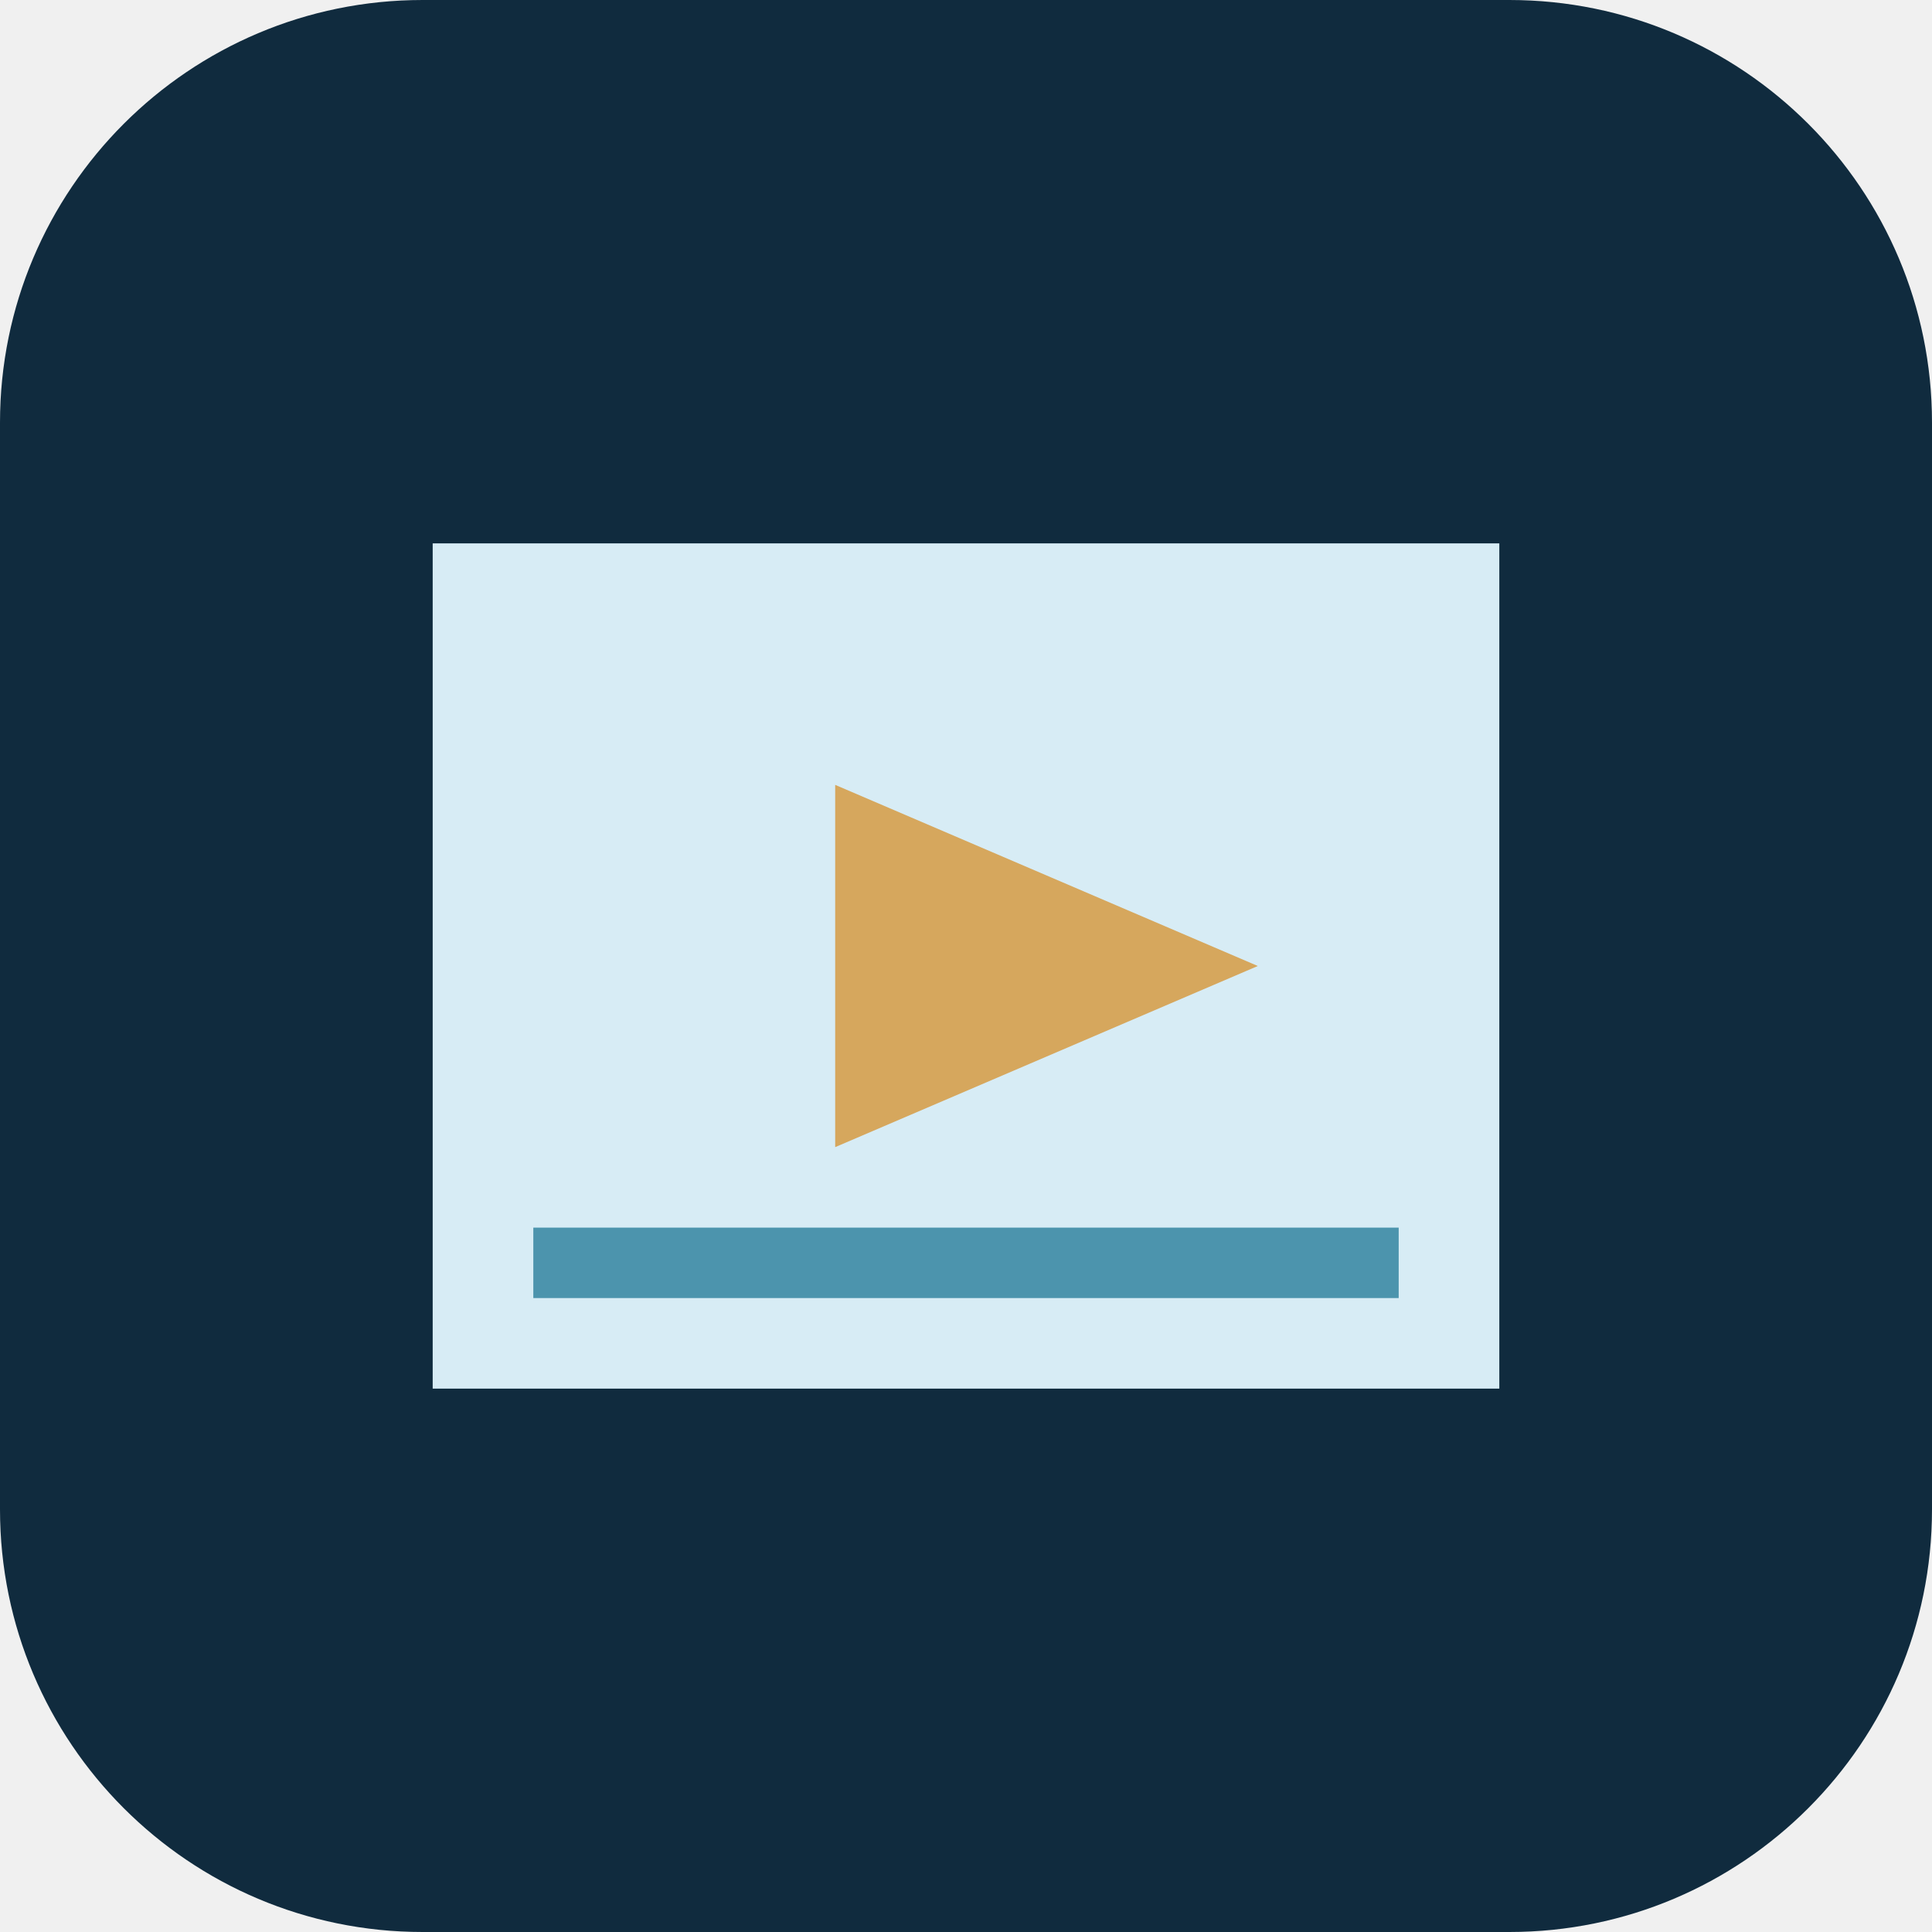
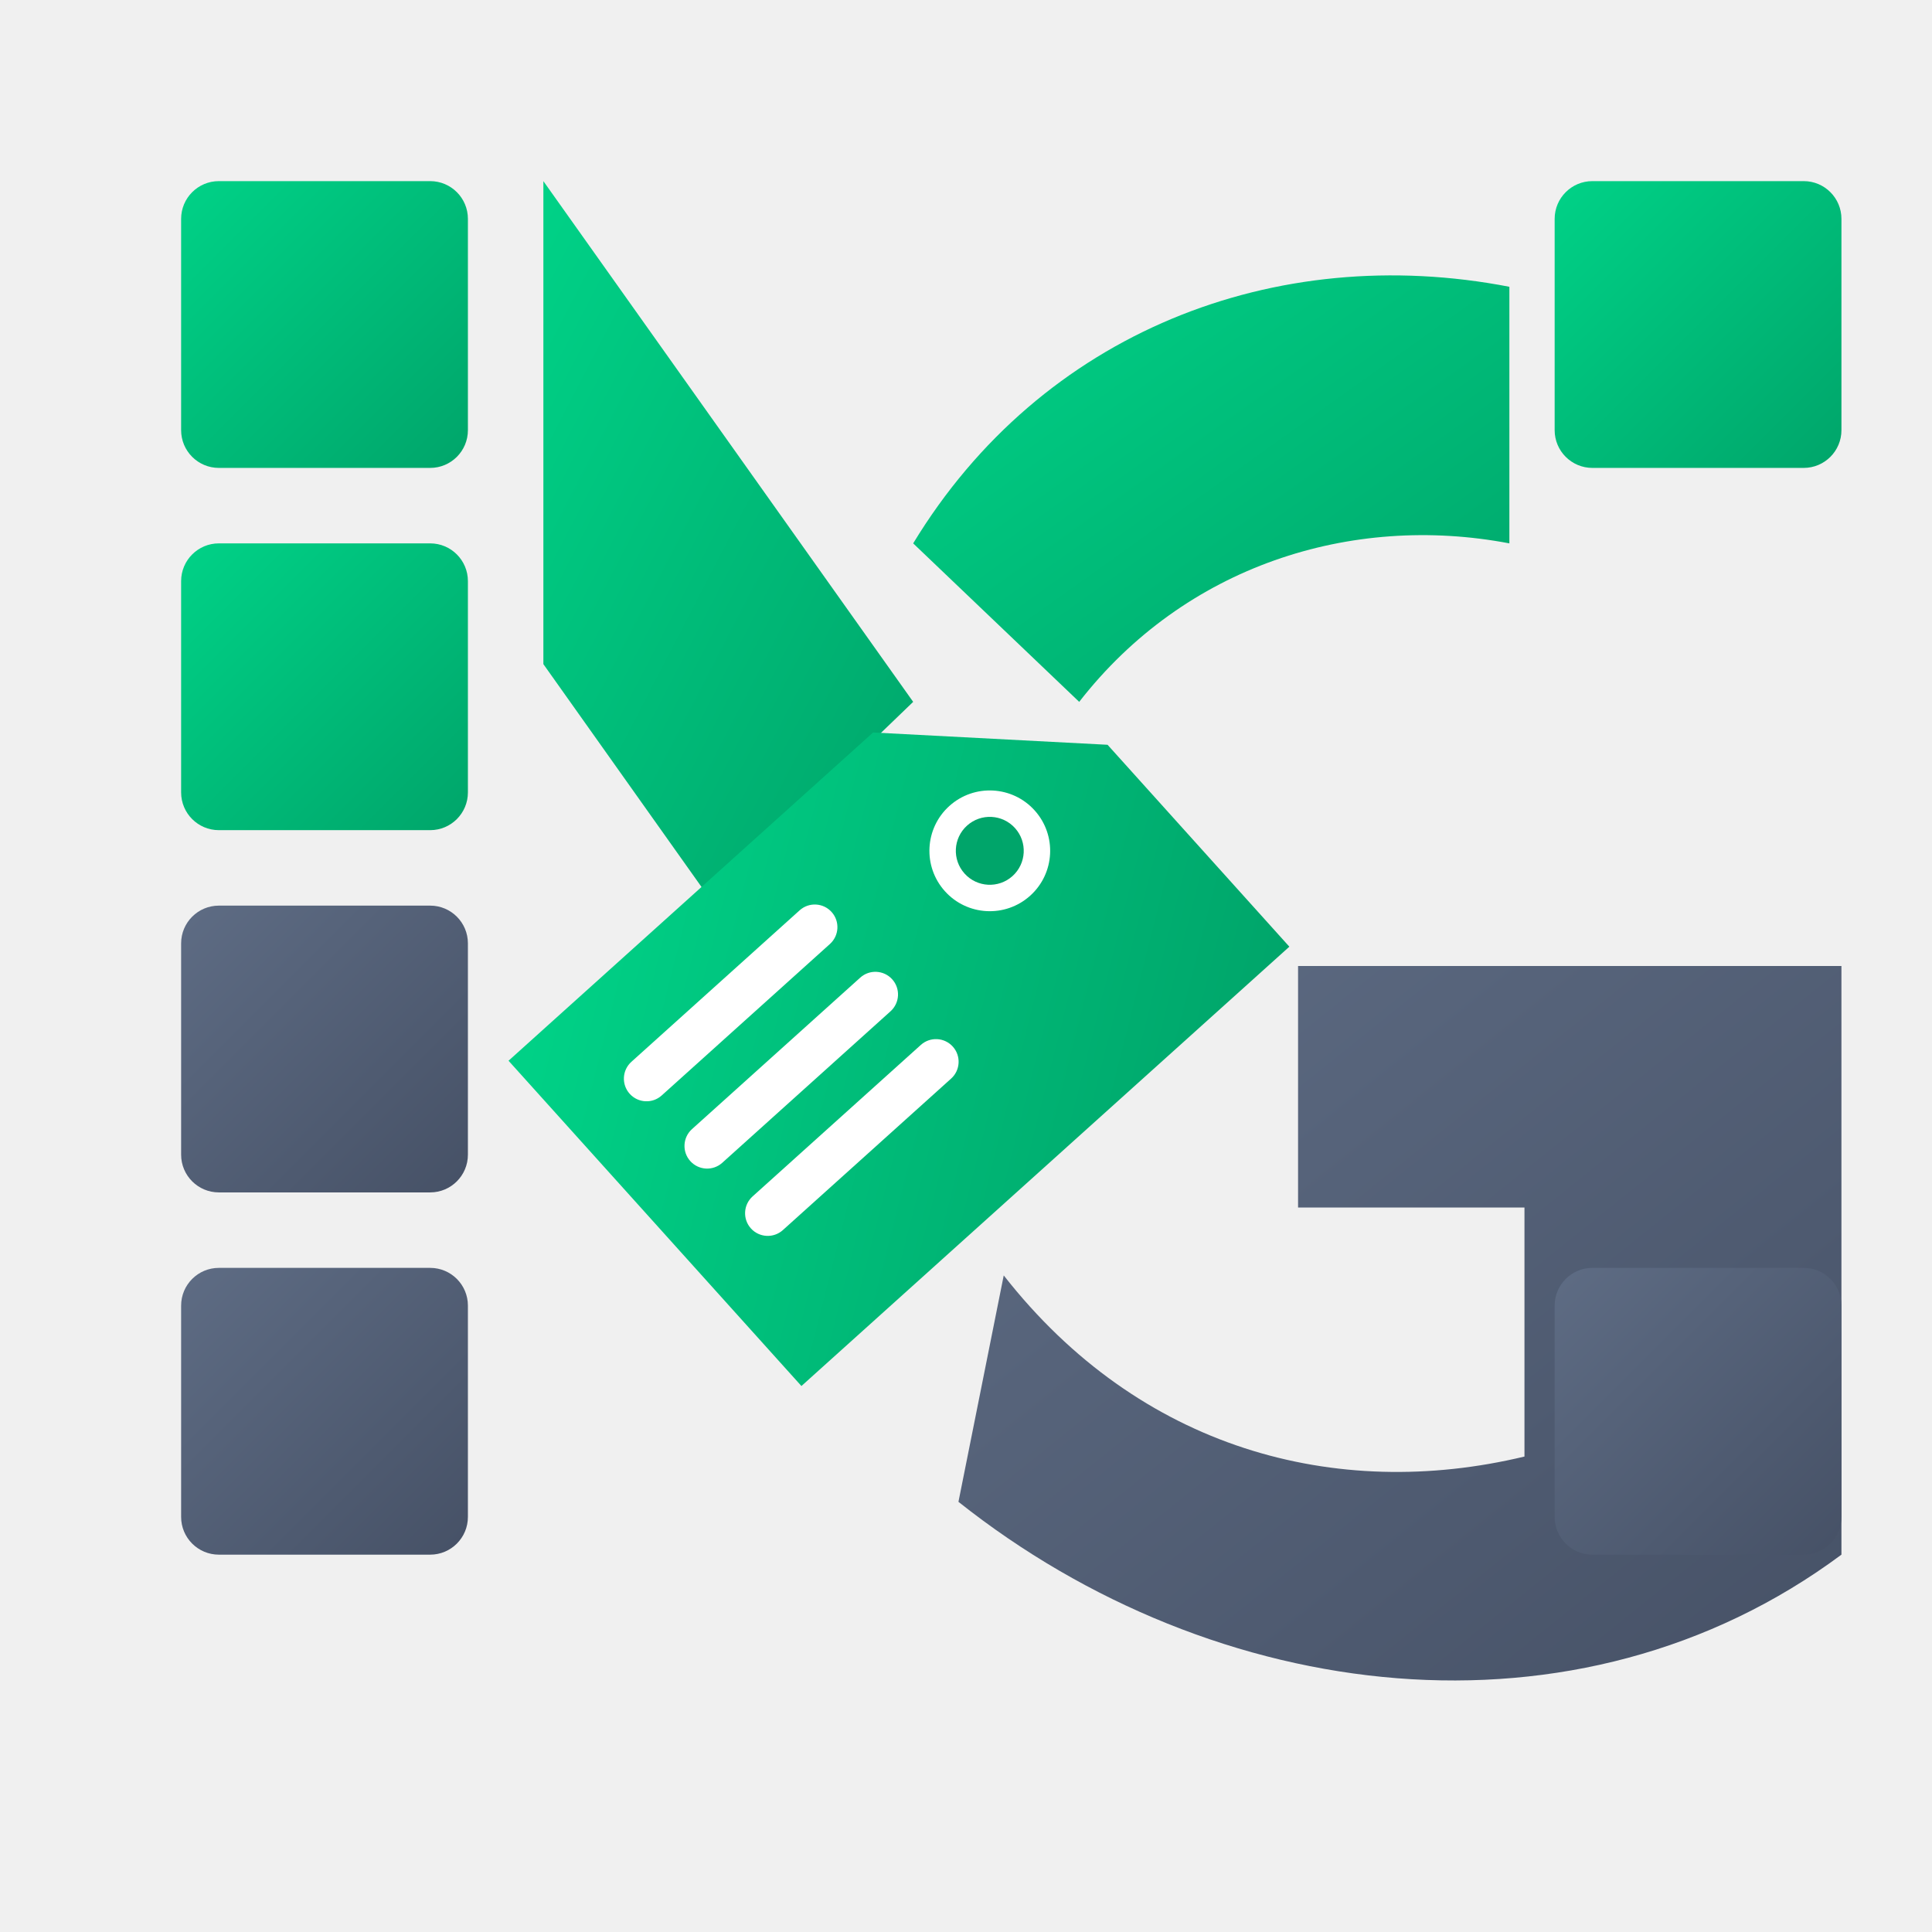
- <svg xmlns="http://www.w3.org/2000/svg" viewBox="0 0 192 192">
-   <rect width="192" height="192" rx="42" fill="#102b3e" />
-   <path fill="#d7ecf5" d="M43 54h106v84H43z" />
-   <path fill="#d6a75d" d="m83 78 42 18-42 18z" />
-   <path fill="#4c94ad" d="M53 122h86v7H53z" />
+ <svg xmlns="http://www.w3.org/2000/svg" viewBox="0 0 512 512">
+   <defs>
+     <linearGradient id="mgGreen" x1="0" y1="0" x2="1" y2="1">
+       <stop offset="0%" stop-color="#00D287" />
+       <stop offset="100%" stop-color="#00A56A" />
+     </linearGradient>
+     <linearGradient id="mgSlate" x1="0" y1="0" x2="1" y2="1">
+       <stop offset="0%" stop-color="#5E6C84" />
+       <stop offset="100%" stop-color="#465166" />
+     </linearGradient>
+   </defs>
+   <rect x="48" y="48" width="76" height="76" rx="10" fill="url(#mgGreen)" />
+   <rect x="48" y="144" width="76" height="76" rx="10" fill="url(#mgGreen)" />
+   <rect x="48" y="240" width="76" height="76" rx="10" fill="url(#mgSlate)" />
+   <rect x="48" y="336" width="76" height="76" rx="10" fill="url(#mgSlate)" />
+   <path d="M144 48L242 186L188 238L144 176V48Z" fill="url(#mgGreen)" />
+   <path d="M242 144C276 88 338 64 400 76V144C358 136 314 150 286 186L242 144Z" fill="url(#mgGreen)" />
+   <rect x="412" y="48" width="76" height="76" rx="10" fill="url(#mgGreen)" />
+   <path d="M266 338C302 384 354 398 404 386V320H344V256H488V412C418 464 322 452 254 398L266 338Z" fill="url(#mgSlate)" />
+   <rect x="412" y="336" width="76" height="76" rx="10" fill="url(#mgSlate)" />
+   <g transform="translate(236, 268) rotate(-42)">
+     <path d="M-84 -58 H46 L90 -14 V58 H-84 Z" fill="url(#mgGreen)" rx="8" />
+     <circle cx="48" cy="-14" r="16" fill="#ffffff" />
+     <circle cx="48" cy="-14" r="9" fill="#00A56A" />
+     <rect x="-66" y="-36" width="72" height="12" rx="6" fill="#ffffff" />
+     <rect x="-66" y="-12" width="72" height="12" rx="6" fill="#ffffff" />
+     <rect x="-66" y="12" width="72" height="12" rx="6" fill="#ffffff" />
+   </g>
</svg>
